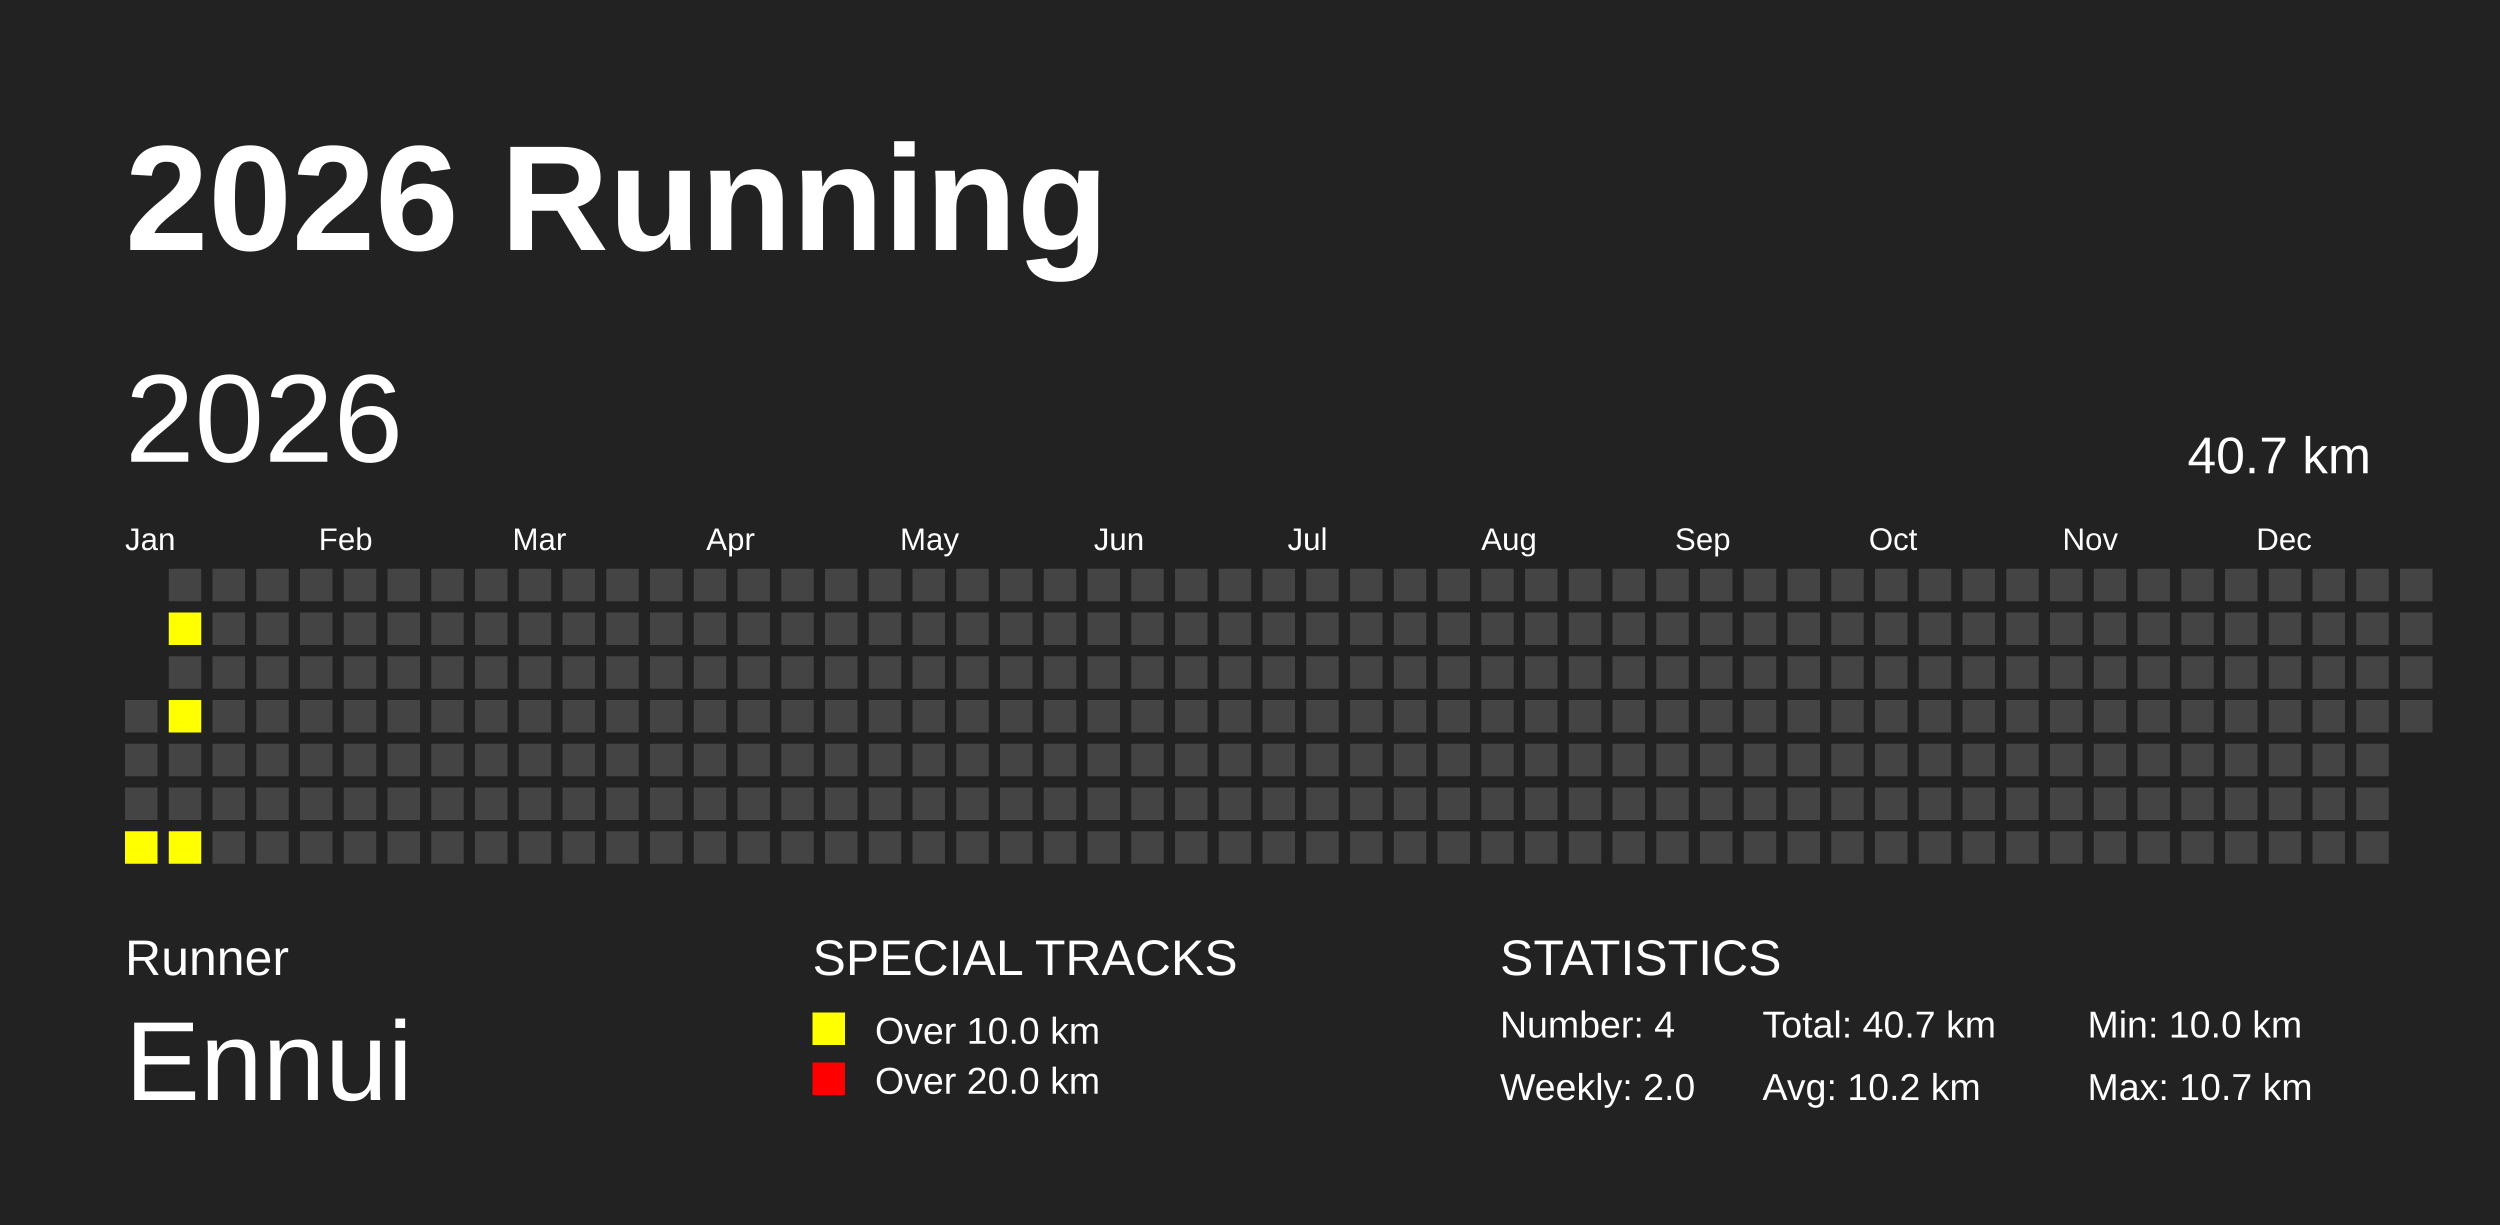
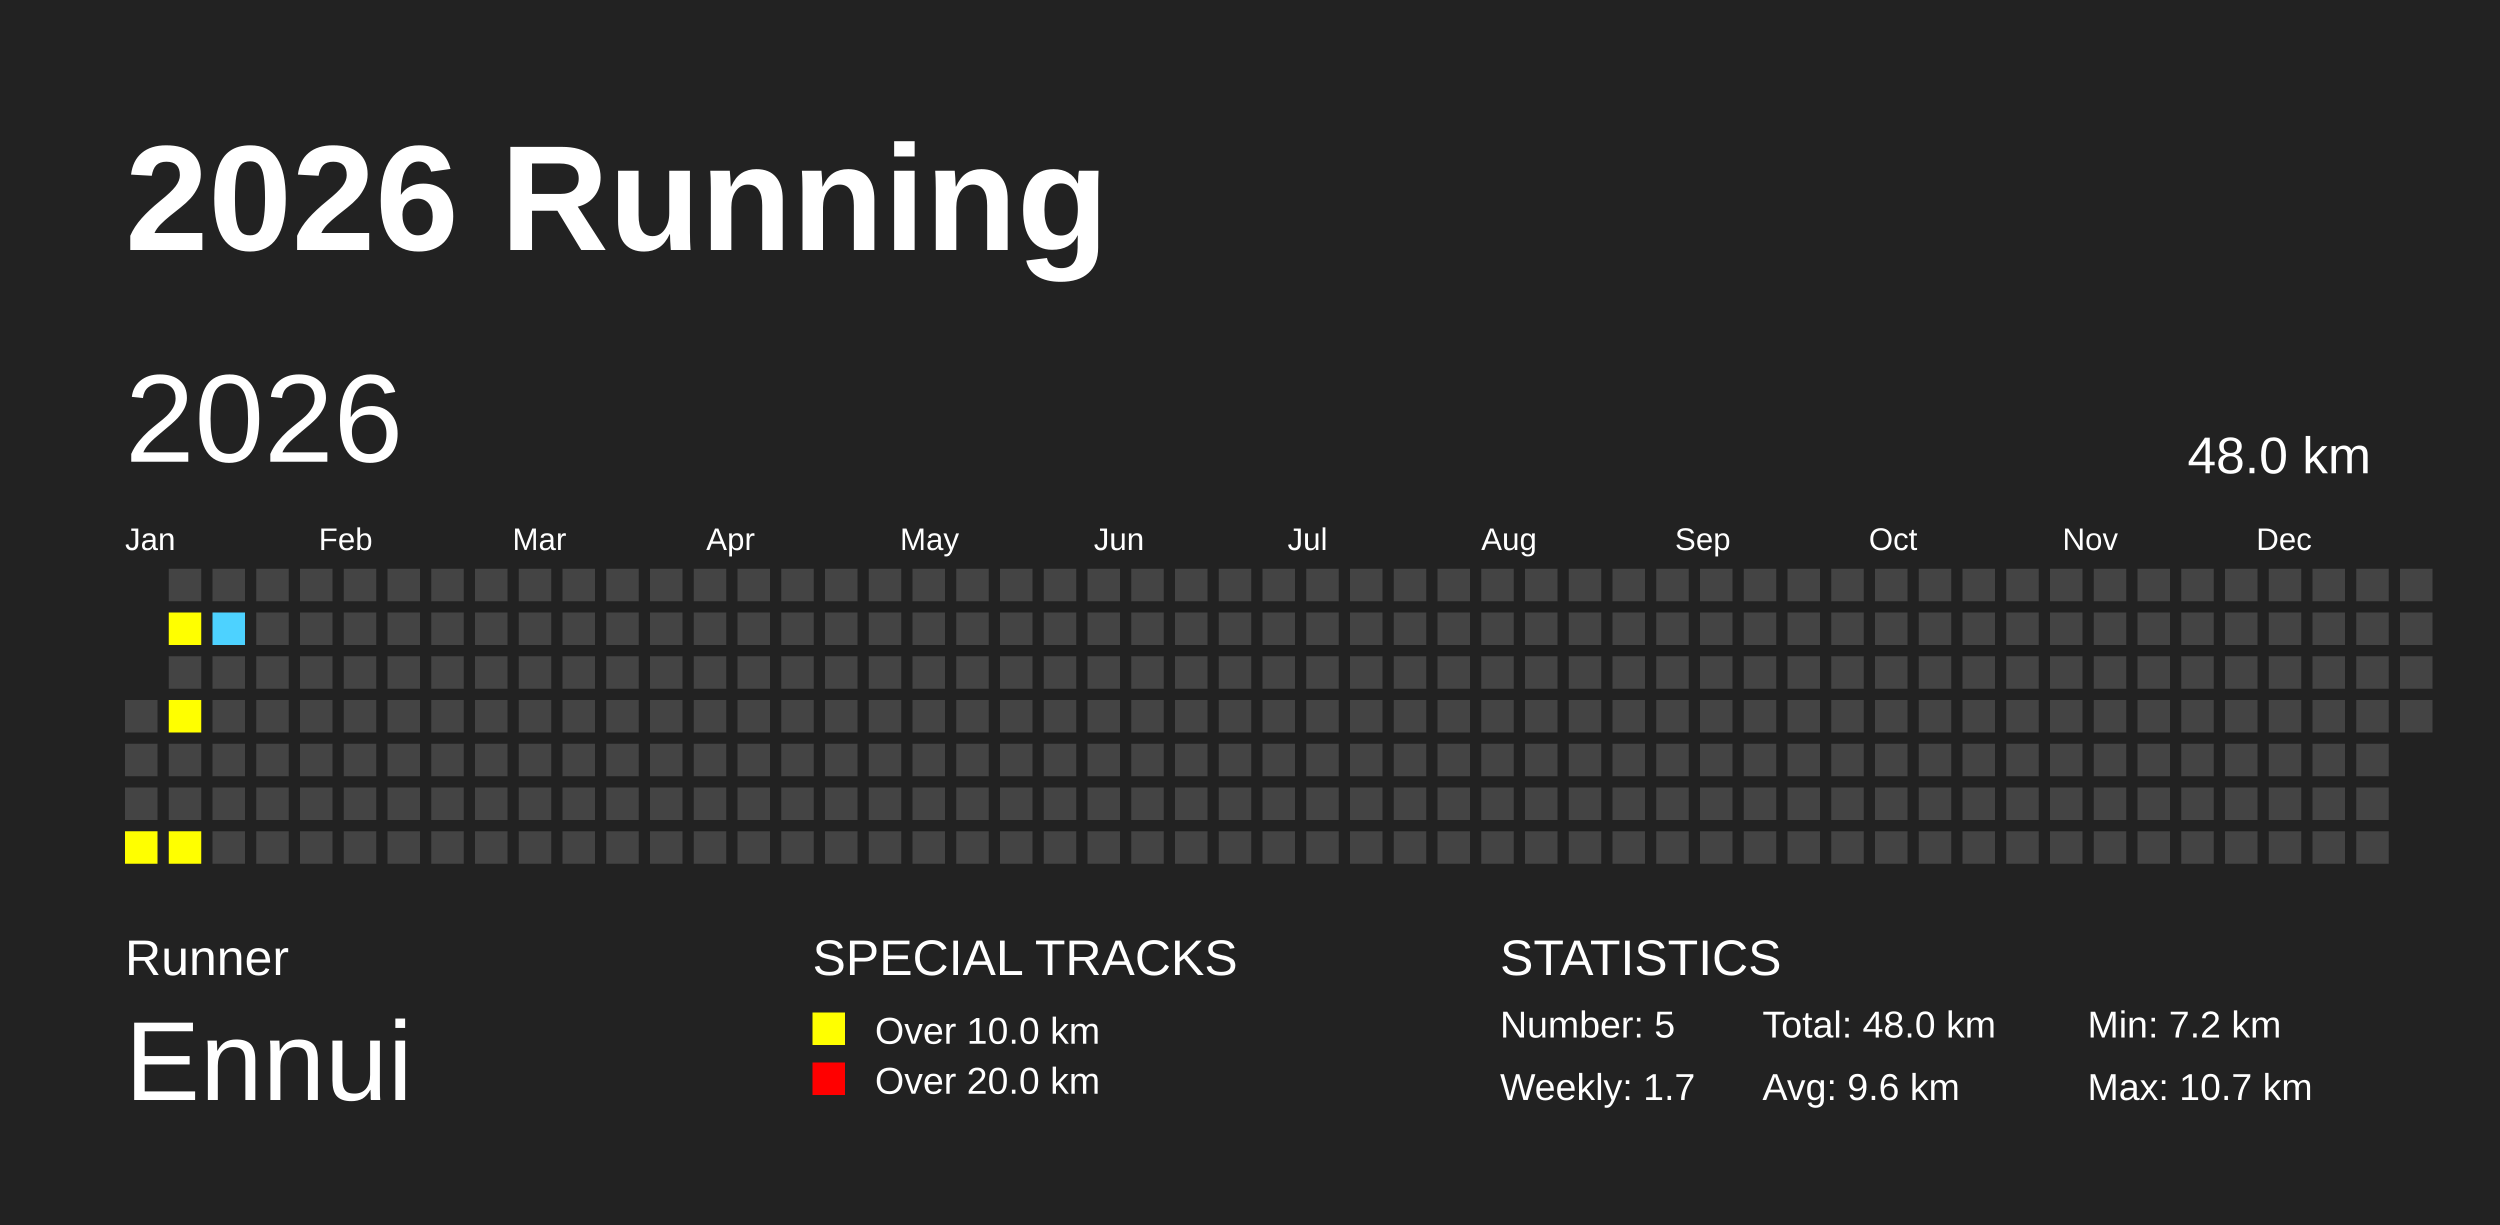
<svg xmlns="http://www.w3.org/2000/svg" baseProfile="full" height="98mm" version="1.1" viewBox="0,0,200,98" width="200mm">
  <defs />
  <rect fill="#222222" height="98" width="200" x="0" y="0" />
  <text fill="#FFFFFF" style="font-size:12px; font-family:Arial; font-weight:bold;" x="10" y="20">2026 Running</text>
  <text fill="#FFFFFF" style="font-size:4px; font-family:Arial" x="10" y="78">Runner</text>
  <text fill="#FFFFFF" style="font-size:9px; font-family:Arial" x="10" y="88">Ennui</text>
  <text fill="#FFFFFF" style="font-size:4px; font-family:Arial" x="65" y="78">SPECIAL TRACKS</text>
  <rect fill="yellow" height="2.6" width="2.6" x="65" y="81" />
  <text fill="#FFFFFF" style="font-size:3px; font-family:Arial" x="70" y="83.5">Over 10.0 km</text>
  <rect fill="red" height="2.6" width="2.6" x="65" y="85" />
  <text fill="#FFFFFF" style="font-size:3px; font-family:Arial" x="70" y="87.5">Over 20.0 km</text>
  <text fill="#FFFFFF" style="font-size:4px; font-family:Arial" x="120" y="78">STATISTICS</text>
-   <text fill="#FFFFFF" style="font-size:3px; font-family:Arial" x="120" y="83">Number: 4</text>
-   <text fill="#FFFFFF" style="font-size:3px; font-family:Arial" x="120" y="88">Weekly: 2.0</text>
-   <text fill="#FFFFFF" style="font-size:3px; font-family:Arial" x="141" y="83">Total: 40.7 km</text>
-   <text fill="#FFFFFF" style="font-size:3px; font-family:Arial" x="141" y="88">Avg: 10.2 km</text>
-   <text fill="#FFFFFF" style="font-size:3px; font-family:Arial" x="167" y="83">Min: 10.0 km</text>
+   <text fill="#FFFFFF" style="font-size:3px; font-family:Arial" x="120" y="83">Number: 5</text>
+   <text fill="#FFFFFF" style="font-size:3px; font-family:Arial" x="120" y="88">Weekly: 1.7</text>
+   <text fill="#FFFFFF" style="font-size:3px; font-family:Arial" x="141" y="83">Total: 48.0 km</text>
+   <text fill="#FFFFFF" style="font-size:3px; font-family:Arial" x="141" y="88">Avg: 9.6 km</text>
+   <text fill="#FFFFFF" style="font-size:3px; font-family:Arial" x="167" y="83">Min: 7.2 km</text>
  <text fill="#FFFFFF" style="font-size:3px; font-family:Arial" x="167" y="88">Max: 10.7 km</text>
  <text dominant-baseline="hanging" fill="#FFFFFF" style="font-size:10.0px; font-family:Arial;" x="10" y="30">2026</text>
-   <text dominant-baseline="hanging" fill="#FFFFFF" style="font-size:4.125px; font-family:Arial;" x="175" y="35">40.7 km</text>
+   <text dominant-baseline="hanging" fill="#FFFFFF" style="font-size:4.125px; font-family:Arial;" x="175" y="35">48.0 km</text>
  <text fill="#FFFFFF" style="font-size:2.5px; font-family:Arial" x="10.0" y="44">Jan</text>
  <text fill="#FFFFFF" style="font-size:2.5px; font-family:Arial" x="25.5" y="44">Feb</text>
  <text fill="#FFFFFF" style="font-size:2.5px; font-family:Arial" x="41.0" y="44">Mar</text>
  <text fill="#FFFFFF" style="font-size:2.5px; font-family:Arial" x="56.5" y="44">Apr</text>
  <text fill="#FFFFFF" style="font-size:2.5px; font-family:Arial" x="72.0" y="44">May</text>
  <text fill="#FFFFFF" style="font-size:2.5px; font-family:Arial" x="87.5" y="44">Jun</text>
  <text fill="#FFFFFF" style="font-size:2.5px; font-family:Arial" x="103.0" y="44">Jul</text>
  <text fill="#FFFFFF" style="font-size:2.5px; font-family:Arial" x="118.5" y="44">Aug</text>
  <text fill="#FFFFFF" style="font-size:2.5px; font-family:Arial" x="134.0" y="44">Sep</text>
  <text fill="#FFFFFF" style="font-size:2.5px; font-family:Arial" x="149.5" y="44">Oct</text>
  <text fill="#FFFFFF" style="font-size:2.5px; font-family:Arial" x="165.0" y="44">Nov</text>
  <text fill="#FFFFFF" style="font-size:2.5px; font-family:Arial" x="180.5" y="44">Dec</text>
  <rect fill="#444444" height="2.6" width="2.6" x="10.0" y="56.0" />
  <rect fill="#444444" height="2.6" width="2.6" x="10.0" y="59.5" />
  <rect fill="#444444" height="2.6" width="2.6" x="10.0" y="63.0" />
  <rect fill="yellow" height="2.6" width="2.6" x="10.0" y="66.5" />
  <rect fill="#444444" height="2.6" width="2.6" x="13.5" y="45.5" />
  <rect fill="yellow" height="2.6" width="2.6" x="13.5" y="49.0" />
  <rect fill="#444444" height="2.6" width="2.6" x="13.5" y="52.5" />
  <rect fill="yellow" height="2.6" width="2.6" x="13.5" y="56.0" />
  <rect fill="#444444" height="2.6" width="2.6" x="13.5" y="59.5" />
  <rect fill="#444444" height="2.6" width="2.6" x="13.5" y="63.0" />
  <rect fill="yellow" height="2.6" width="2.6" x="13.5" y="66.5" />
  <rect fill="#444444" height="2.6" width="2.6" x="17.0" y="45.5" />
-   <rect fill="#444444" height="2.6" width="2.6" x="17.0" y="49.0" />
+   <rect fill="#4DD2FF" height="2.6" width="2.6" x="17.0" y="49.0" />
  <rect fill="#444444" height="2.6" width="2.6" x="17.0" y="52.5" />
  <rect fill="#444444" height="2.6" width="2.6" x="17.0" y="56.0" />
  <rect fill="#444444" height="2.6" width="2.6" x="17.0" y="59.5" />
  <rect fill="#444444" height="2.6" width="2.6" x="17.0" y="63.0" />
  <rect fill="#444444" height="2.6" width="2.6" x="17.0" y="66.5" />
  <rect fill="#444444" height="2.6" width="2.6" x="20.5" y="45.5" />
  <rect fill="#444444" height="2.6" width="2.6" x="20.5" y="49.0" />
  <rect fill="#444444" height="2.6" width="2.6" x="20.5" y="52.5" />
  <rect fill="#444444" height="2.6" width="2.6" x="20.5" y="56.0" />
  <rect fill="#444444" height="2.6" width="2.6" x="20.5" y="59.5" />
  <rect fill="#444444" height="2.6" width="2.6" x="20.5" y="63.0" />
  <rect fill="#444444" height="2.6" width="2.6" x="20.5" y="66.5" />
  <rect fill="#444444" height="2.6" width="2.6" x="24.0" y="45.5" />
  <rect fill="#444444" height="2.6" width="2.6" x="24.0" y="49.0" />
  <rect fill="#444444" height="2.6" width="2.6" x="24.0" y="52.5" />
  <rect fill="#444444" height="2.6" width="2.6" x="24.0" y="56.0" />
  <rect fill="#444444" height="2.6" width="2.6" x="24.0" y="59.5" />
  <rect fill="#444444" height="2.6" width="2.6" x="24.0" y="63.0" />
  <rect fill="#444444" height="2.6" width="2.6" x="24.0" y="66.5" />
  <rect fill="#444444" height="2.6" width="2.6" x="27.5" y="45.5" />
  <rect fill="#444444" height="2.6" width="2.6" x="27.5" y="49.0" />
  <rect fill="#444444" height="2.6" width="2.6" x="27.5" y="52.5" />
  <rect fill="#444444" height="2.6" width="2.6" x="27.5" y="56.0" />
  <rect fill="#444444" height="2.6" width="2.6" x="27.5" y="59.5" />
  <rect fill="#444444" height="2.6" width="2.6" x="27.5" y="63.0" />
  <rect fill="#444444" height="2.6" width="2.6" x="27.5" y="66.5" />
  <rect fill="#444444" height="2.6" width="2.6" x="31.0" y="45.5" />
  <rect fill="#444444" height="2.6" width="2.6" x="31.0" y="49.0" />
  <rect fill="#444444" height="2.6" width="2.6" x="31.0" y="52.5" />
  <rect fill="#444444" height="2.6" width="2.6" x="31.0" y="56.0" />
  <rect fill="#444444" height="2.6" width="2.6" x="31.0" y="59.5" />
  <rect fill="#444444" height="2.6" width="2.6" x="31.0" y="63.0" />
  <rect fill="#444444" height="2.6" width="2.6" x="31.0" y="66.5" />
  <rect fill="#444444" height="2.6" width="2.6" x="34.5" y="45.5" />
  <rect fill="#444444" height="2.6" width="2.6" x="34.5" y="49.0" />
  <rect fill="#444444" height="2.6" width="2.6" x="34.5" y="52.5" />
  <rect fill="#444444" height="2.6" width="2.6" x="34.5" y="56.0" />
  <rect fill="#444444" height="2.6" width="2.6" x="34.5" y="59.5" />
  <rect fill="#444444" height="2.6" width="2.6" x="34.5" y="63.0" />
  <rect fill="#444444" height="2.6" width="2.6" x="34.5" y="66.5" />
  <rect fill="#444444" height="2.6" width="2.6" x="38.0" y="45.5" />
  <rect fill="#444444" height="2.6" width="2.6" x="38.0" y="49.0" />
  <rect fill="#444444" height="2.6" width="2.6" x="38.0" y="52.5" />
  <rect fill="#444444" height="2.6" width="2.6" x="38.0" y="56.0" />
  <rect fill="#444444" height="2.6" width="2.6" x="38.0" y="59.5" />
  <rect fill="#444444" height="2.6" width="2.6" x="38.0" y="63.0" />
  <rect fill="#444444" height="2.6" width="2.6" x="38.0" y="66.5" />
  <rect fill="#444444" height="2.6" width="2.6" x="41.5" y="45.5" />
  <rect fill="#444444" height="2.6" width="2.6" x="41.5" y="49.0" />
  <rect fill="#444444" height="2.6" width="2.6" x="41.5" y="52.5" />
  <rect fill="#444444" height="2.6" width="2.6" x="41.5" y="56.0" />
  <rect fill="#444444" height="2.6" width="2.6" x="41.5" y="59.5" />
  <rect fill="#444444" height="2.6" width="2.6" x="41.5" y="63.0" />
  <rect fill="#444444" height="2.6" width="2.6" x="41.5" y="66.5" />
  <rect fill="#444444" height="2.6" width="2.6" x="45.0" y="45.5" />
  <rect fill="#444444" height="2.6" width="2.6" x="45.0" y="49.0" />
  <rect fill="#444444" height="2.6" width="2.6" x="45.0" y="52.5" />
  <rect fill="#444444" height="2.6" width="2.6" x="45.0" y="56.0" />
  <rect fill="#444444" height="2.6" width="2.6" x="45.0" y="59.5" />
  <rect fill="#444444" height="2.6" width="2.6" x="45.0" y="63.0" />
  <rect fill="#444444" height="2.6" width="2.6" x="45.0" y="66.5" />
  <rect fill="#444444" height="2.6" width="2.6" x="48.5" y="45.5" />
  <rect fill="#444444" height="2.6" width="2.6" x="48.5" y="49.0" />
  <rect fill="#444444" height="2.6" width="2.6" x="48.5" y="52.5" />
  <rect fill="#444444" height="2.6" width="2.6" x="48.5" y="56.0" />
  <rect fill="#444444" height="2.6" width="2.6" x="48.5" y="59.5" />
  <rect fill="#444444" height="2.6" width="2.6" x="48.5" y="63.0" />
  <rect fill="#444444" height="2.6" width="2.6" x="48.5" y="66.5" />
  <rect fill="#444444" height="2.6" width="2.6" x="52.0" y="45.5" />
  <rect fill="#444444" height="2.6" width="2.6" x="52.0" y="49.0" />
  <rect fill="#444444" height="2.6" width="2.6" x="52.0" y="52.5" />
  <rect fill="#444444" height="2.6" width="2.6" x="52.0" y="56.0" />
  <rect fill="#444444" height="2.6" width="2.6" x="52.0" y="59.5" />
  <rect fill="#444444" height="2.6" width="2.6" x="52.0" y="63.0" />
  <rect fill="#444444" height="2.6" width="2.6" x="52.0" y="66.5" />
  <rect fill="#444444" height="2.6" width="2.6" x="55.5" y="45.5" />
  <rect fill="#444444" height="2.6" width="2.6" x="55.5" y="49.0" />
  <rect fill="#444444" height="2.6" width="2.6" x="55.5" y="52.5" />
  <rect fill="#444444" height="2.6" width="2.6" x="55.5" y="56.0" />
  <rect fill="#444444" height="2.6" width="2.6" x="55.5" y="59.5" />
  <rect fill="#444444" height="2.6" width="2.6" x="55.5" y="63.0" />
  <rect fill="#444444" height="2.6" width="2.6" x="55.5" y="66.5" />
  <rect fill="#444444" height="2.6" width="2.6" x="59.0" y="45.5" />
  <rect fill="#444444" height="2.6" width="2.6" x="59.0" y="49.0" />
  <rect fill="#444444" height="2.6" width="2.6" x="59.0" y="52.5" />
  <rect fill="#444444" height="2.6" width="2.6" x="59.0" y="56.0" />
  <rect fill="#444444" height="2.6" width="2.6" x="59.0" y="59.5" />
  <rect fill="#444444" height="2.6" width="2.6" x="59.0" y="63.0" />
  <rect fill="#444444" height="2.6" width="2.6" x="59.0" y="66.5" />
  <rect fill="#444444" height="2.6" width="2.6" x="62.5" y="45.5" />
  <rect fill="#444444" height="2.6" width="2.6" x="62.5" y="49.0" />
  <rect fill="#444444" height="2.6" width="2.6" x="62.5" y="52.5" />
  <rect fill="#444444" height="2.6" width="2.6" x="62.5" y="56.0" />
  <rect fill="#444444" height="2.6" width="2.6" x="62.5" y="59.5" />
  <rect fill="#444444" height="2.6" width="2.6" x="62.5" y="63.0" />
  <rect fill="#444444" height="2.6" width="2.6" x="62.5" y="66.5" />
  <rect fill="#444444" height="2.6" width="2.6" x="66.0" y="45.5" />
  <rect fill="#444444" height="2.6" width="2.6" x="66.0" y="49.0" />
  <rect fill="#444444" height="2.6" width="2.6" x="66.0" y="52.5" />
  <rect fill="#444444" height="2.6" width="2.6" x="66.0" y="56.0" />
  <rect fill="#444444" height="2.6" width="2.6" x="66.0" y="59.5" />
  <rect fill="#444444" height="2.6" width="2.6" x="66.0" y="63.0" />
  <rect fill="#444444" height="2.6" width="2.6" x="66.0" y="66.5" />
  <rect fill="#444444" height="2.6" width="2.6" x="69.5" y="45.5" />
  <rect fill="#444444" height="2.6" width="2.6" x="69.5" y="49.0" />
  <rect fill="#444444" height="2.6" width="2.6" x="69.5" y="52.5" />
  <rect fill="#444444" height="2.6" width="2.6" x="69.5" y="56.0" />
  <rect fill="#444444" height="2.6" width="2.6" x="69.5" y="59.5" />
  <rect fill="#444444" height="2.6" width="2.6" x="69.5" y="63.0" />
  <rect fill="#444444" height="2.6" width="2.6" x="69.5" y="66.5" />
  <rect fill="#444444" height="2.6" width="2.6" x="73.0" y="45.5" />
  <rect fill="#444444" height="2.6" width="2.6" x="73.0" y="49.0" />
  <rect fill="#444444" height="2.6" width="2.6" x="73.0" y="52.5" />
  <rect fill="#444444" height="2.6" width="2.6" x="73.0" y="56.0" />
  <rect fill="#444444" height="2.6" width="2.6" x="73.0" y="59.5" />
  <rect fill="#444444" height="2.6" width="2.6" x="73.0" y="63.0" />
  <rect fill="#444444" height="2.6" width="2.6" x="73.0" y="66.5" />
  <rect fill="#444444" height="2.6" width="2.6" x="76.5" y="45.5" />
  <rect fill="#444444" height="2.6" width="2.6" x="76.5" y="49.0" />
  <rect fill="#444444" height="2.6" width="2.6" x="76.5" y="52.5" />
  <rect fill="#444444" height="2.6" width="2.6" x="76.5" y="56.0" />
  <rect fill="#444444" height="2.6" width="2.6" x="76.5" y="59.5" />
  <rect fill="#444444" height="2.6" width="2.6" x="76.5" y="63.0" />
  <rect fill="#444444" height="2.6" width="2.6" x="76.5" y="66.5" />
  <rect fill="#444444" height="2.6" width="2.6" x="80.0" y="45.5" />
  <rect fill="#444444" height="2.6" width="2.6" x="80.0" y="49.0" />
  <rect fill="#444444" height="2.6" width="2.6" x="80.0" y="52.5" />
  <rect fill="#444444" height="2.6" width="2.6" x="80.0" y="56.0" />
  <rect fill="#444444" height="2.6" width="2.6" x="80.0" y="59.5" />
  <rect fill="#444444" height="2.6" width="2.6" x="80.0" y="63.0" />
  <rect fill="#444444" height="2.6" width="2.6" x="80.0" y="66.5" />
  <rect fill="#444444" height="2.6" width="2.6" x="83.5" y="45.5" />
  <rect fill="#444444" height="2.6" width="2.6" x="83.5" y="49.0" />
  <rect fill="#444444" height="2.6" width="2.6" x="83.5" y="52.5" />
  <rect fill="#444444" height="2.6" width="2.6" x="83.5" y="56.0" />
  <rect fill="#444444" height="2.6" width="2.6" x="83.5" y="59.5" />
  <rect fill="#444444" height="2.6" width="2.6" x="83.5" y="63.0" />
  <rect fill="#444444" height="2.6" width="2.6" x="83.5" y="66.5" />
  <rect fill="#444444" height="2.6" width="2.6" x="87.0" y="45.5" />
  <rect fill="#444444" height="2.6" width="2.6" x="87.0" y="49.0" />
  <rect fill="#444444" height="2.6" width="2.6" x="87.0" y="52.5" />
  <rect fill="#444444" height="2.6" width="2.6" x="87.0" y="56.0" />
  <rect fill="#444444" height="2.6" width="2.6" x="87.0" y="59.5" />
  <rect fill="#444444" height="2.6" width="2.6" x="87.0" y="63.0" />
  <rect fill="#444444" height="2.6" width="2.6" x="87.0" y="66.5" />
  <rect fill="#444444" height="2.6" width="2.6" x="90.5" y="45.5" />
  <rect fill="#444444" height="2.6" width="2.6" x="90.5" y="49.0" />
  <rect fill="#444444" height="2.6" width="2.6" x="90.5" y="52.5" />
  <rect fill="#444444" height="2.6" width="2.6" x="90.5" y="56.0" />
  <rect fill="#444444" height="2.6" width="2.6" x="90.5" y="59.5" />
  <rect fill="#444444" height="2.6" width="2.6" x="90.5" y="63.0" />
  <rect fill="#444444" height="2.6" width="2.6" x="90.5" y="66.5" />
  <rect fill="#444444" height="2.6" width="2.6" x="94.0" y="45.5" />
  <rect fill="#444444" height="2.6" width="2.6" x="94.0" y="49.0" />
  <rect fill="#444444" height="2.6" width="2.6" x="94.0" y="52.5" />
  <rect fill="#444444" height="2.6" width="2.6" x="94.0" y="56.0" />
  <rect fill="#444444" height="2.6" width="2.6" x="94.0" y="59.5" />
  <rect fill="#444444" height="2.6" width="2.6" x="94.0" y="63.0" />
  <rect fill="#444444" height="2.6" width="2.6" x="94.0" y="66.5" />
  <rect fill="#444444" height="2.6" width="2.6" x="97.5" y="45.5" />
  <rect fill="#444444" height="2.6" width="2.6" x="97.5" y="49.0" />
  <rect fill="#444444" height="2.6" width="2.6" x="97.5" y="52.5" />
  <rect fill="#444444" height="2.6" width="2.6" x="97.5" y="56.0" />
  <rect fill="#444444" height="2.6" width="2.6" x="97.5" y="59.5" />
  <rect fill="#444444" height="2.6" width="2.6" x="97.5" y="63.0" />
  <rect fill="#444444" height="2.6" width="2.6" x="97.5" y="66.5" />
  <rect fill="#444444" height="2.6" width="2.6" x="101.0" y="45.5" />
  <rect fill="#444444" height="2.6" width="2.6" x="101.0" y="49.0" />
  <rect fill="#444444" height="2.6" width="2.6" x="101.0" y="52.5" />
  <rect fill="#444444" height="2.6" width="2.6" x="101.0" y="56.0" />
  <rect fill="#444444" height="2.6" width="2.6" x="101.0" y="59.5" />
  <rect fill="#444444" height="2.6" width="2.6" x="101.0" y="63.0" />
  <rect fill="#444444" height="2.6" width="2.6" x="101.0" y="66.5" />
  <rect fill="#444444" height="2.6" width="2.6" x="104.5" y="45.5" />
  <rect fill="#444444" height="2.6" width="2.6" x="104.5" y="49.0" />
  <rect fill="#444444" height="2.6" width="2.6" x="104.5" y="52.5" />
  <rect fill="#444444" height="2.6" width="2.6" x="104.5" y="56.0" />
  <rect fill="#444444" height="2.6" width="2.6" x="104.5" y="59.5" />
  <rect fill="#444444" height="2.6" width="2.6" x="104.5" y="63.0" />
  <rect fill="#444444" height="2.6" width="2.6" x="104.5" y="66.5" />
  <rect fill="#444444" height="2.6" width="2.6" x="108.0" y="45.5" />
  <rect fill="#444444" height="2.6" width="2.6" x="108.0" y="49.0" />
  <rect fill="#444444" height="2.6" width="2.6" x="108.0" y="52.5" />
  <rect fill="#444444" height="2.6" width="2.6" x="108.0" y="56.0" />
  <rect fill="#444444" height="2.6" width="2.6" x="108.0" y="59.5" />
  <rect fill="#444444" height="2.6" width="2.6" x="108.0" y="63.0" />
  <rect fill="#444444" height="2.6" width="2.6" x="108.0" y="66.5" />
  <rect fill="#444444" height="2.6" width="2.6" x="111.5" y="45.5" />
  <rect fill="#444444" height="2.6" width="2.6" x="111.5" y="49.0" />
  <rect fill="#444444" height="2.6" width="2.6" x="111.5" y="52.5" />
  <rect fill="#444444" height="2.6" width="2.6" x="111.5" y="56.0" />
  <rect fill="#444444" height="2.6" width="2.6" x="111.5" y="59.5" />
  <rect fill="#444444" height="2.6" width="2.6" x="111.5" y="63.0" />
  <rect fill="#444444" height="2.6" width="2.6" x="111.5" y="66.5" />
  <rect fill="#444444" height="2.6" width="2.6" x="115.0" y="45.5" />
  <rect fill="#444444" height="2.6" width="2.6" x="115.0" y="49.0" />
  <rect fill="#444444" height="2.6" width="2.6" x="115.0" y="52.5" />
  <rect fill="#444444" height="2.6" width="2.6" x="115.0" y="56.0" />
  <rect fill="#444444" height="2.6" width="2.6" x="115.0" y="59.5" />
  <rect fill="#444444" height="2.6" width="2.6" x="115.0" y="63.0" />
  <rect fill="#444444" height="2.6" width="2.6" x="115.0" y="66.5" />
  <rect fill="#444444" height="2.6" width="2.6" x="118.5" y="45.5" />
  <rect fill="#444444" height="2.6" width="2.6" x="118.5" y="49.0" />
  <rect fill="#444444" height="2.6" width="2.6" x="118.5" y="52.5" />
  <rect fill="#444444" height="2.6" width="2.6" x="118.5" y="56.0" />
  <rect fill="#444444" height="2.6" width="2.6" x="118.5" y="59.5" />
  <rect fill="#444444" height="2.6" width="2.6" x="118.5" y="63.0" />
  <rect fill="#444444" height="2.6" width="2.6" x="118.5" y="66.5" />
  <rect fill="#444444" height="2.6" width="2.6" x="122.0" y="45.5" />
  <rect fill="#444444" height="2.6" width="2.6" x="122.0" y="49.0" />
  <rect fill="#444444" height="2.6" width="2.6" x="122.0" y="52.5" />
  <rect fill="#444444" height="2.6" width="2.6" x="122.0" y="56.0" />
  <rect fill="#444444" height="2.6" width="2.6" x="122.0" y="59.5" />
  <rect fill="#444444" height="2.6" width="2.6" x="122.0" y="63.0" />
  <rect fill="#444444" height="2.6" width="2.6" x="122.0" y="66.5" />
  <rect fill="#444444" height="2.6" width="2.6" x="125.5" y="45.5" />
  <rect fill="#444444" height="2.6" width="2.6" x="125.5" y="49.0" />
  <rect fill="#444444" height="2.6" width="2.6" x="125.5" y="52.5" />
  <rect fill="#444444" height="2.6" width="2.6" x="125.5" y="56.0" />
  <rect fill="#444444" height="2.6" width="2.6" x="125.5" y="59.5" />
  <rect fill="#444444" height="2.6" width="2.6" x="125.5" y="63.0" />
  <rect fill="#444444" height="2.6" width="2.6" x="125.5" y="66.5" />
  <rect fill="#444444" height="2.6" width="2.6" x="129.0" y="45.5" />
  <rect fill="#444444" height="2.6" width="2.6" x="129.0" y="49.0" />
  <rect fill="#444444" height="2.6" width="2.6" x="129.0" y="52.5" />
  <rect fill="#444444" height="2.6" width="2.6" x="129.0" y="56.0" />
  <rect fill="#444444" height="2.6" width="2.6" x="129.0" y="59.5" />
  <rect fill="#444444" height="2.6" width="2.6" x="129.0" y="63.0" />
  <rect fill="#444444" height="2.6" width="2.6" x="129.0" y="66.5" />
  <rect fill="#444444" height="2.6" width="2.6" x="132.5" y="45.5" />
  <rect fill="#444444" height="2.6" width="2.6" x="132.5" y="49.0" />
  <rect fill="#444444" height="2.6" width="2.6" x="132.5" y="52.5" />
  <rect fill="#444444" height="2.6" width="2.6" x="132.5" y="56.0" />
  <rect fill="#444444" height="2.6" width="2.6" x="132.5" y="59.5" />
  <rect fill="#444444" height="2.6" width="2.6" x="132.5" y="63.0" />
  <rect fill="#444444" height="2.6" width="2.6" x="132.5" y="66.5" />
  <rect fill="#444444" height="2.6" width="2.6" x="136.0" y="45.5" />
  <rect fill="#444444" height="2.6" width="2.6" x="136.0" y="49.0" />
  <rect fill="#444444" height="2.6" width="2.6" x="136.0" y="52.5" />
  <rect fill="#444444" height="2.6" width="2.6" x="136.0" y="56.0" />
  <rect fill="#444444" height="2.6" width="2.6" x="136.0" y="59.5" />
  <rect fill="#444444" height="2.6" width="2.6" x="136.0" y="63.0" />
  <rect fill="#444444" height="2.6" width="2.6" x="136.0" y="66.5" />
  <rect fill="#444444" height="2.6" width="2.6" x="139.5" y="45.5" />
  <rect fill="#444444" height="2.6" width="2.6" x="139.5" y="49.0" />
  <rect fill="#444444" height="2.6" width="2.6" x="139.5" y="52.5" />
  <rect fill="#444444" height="2.6" width="2.6" x="139.5" y="56.0" />
  <rect fill="#444444" height="2.6" width="2.6" x="139.5" y="59.5" />
  <rect fill="#444444" height="2.6" width="2.6" x="139.5" y="63.0" />
  <rect fill="#444444" height="2.6" width="2.6" x="139.5" y="66.5" />
  <rect fill="#444444" height="2.6" width="2.6" x="143.0" y="45.5" />
  <rect fill="#444444" height="2.6" width="2.6" x="143.0" y="49.0" />
  <rect fill="#444444" height="2.6" width="2.6" x="143.0" y="52.5" />
  <rect fill="#444444" height="2.6" width="2.6" x="143.0" y="56.0" />
  <rect fill="#444444" height="2.6" width="2.6" x="143.0" y="59.5" />
  <rect fill="#444444" height="2.6" width="2.6" x="143.0" y="63.0" />
  <rect fill="#444444" height="2.6" width="2.6" x="143.0" y="66.5" />
  <rect fill="#444444" height="2.6" width="2.6" x="146.5" y="45.5" />
  <rect fill="#444444" height="2.6" width="2.6" x="146.5" y="49.0" />
  <rect fill="#444444" height="2.6" width="2.6" x="146.5" y="52.5" />
  <rect fill="#444444" height="2.6" width="2.6" x="146.5" y="56.0" />
  <rect fill="#444444" height="2.6" width="2.6" x="146.5" y="59.5" />
  <rect fill="#444444" height="2.6" width="2.6" x="146.5" y="63.0" />
  <rect fill="#444444" height="2.6" width="2.6" x="146.5" y="66.5" />
  <rect fill="#444444" height="2.6" width="2.6" x="150.0" y="45.5" />
  <rect fill="#444444" height="2.6" width="2.6" x="150.0" y="49.0" />
  <rect fill="#444444" height="2.6" width="2.6" x="150.0" y="52.5" />
  <rect fill="#444444" height="2.6" width="2.6" x="150.0" y="56.0" />
  <rect fill="#444444" height="2.6" width="2.6" x="150.0" y="59.5" />
  <rect fill="#444444" height="2.6" width="2.6" x="150.0" y="63.0" />
  <rect fill="#444444" height="2.6" width="2.6" x="150.0" y="66.5" />
  <rect fill="#444444" height="2.6" width="2.6" x="153.5" y="45.5" />
  <rect fill="#444444" height="2.6" width="2.6" x="153.5" y="49.0" />
  <rect fill="#444444" height="2.6" width="2.6" x="153.5" y="52.5" />
  <rect fill="#444444" height="2.6" width="2.6" x="153.5" y="56.0" />
  <rect fill="#444444" height="2.6" width="2.6" x="153.5" y="59.5" />
  <rect fill="#444444" height="2.6" width="2.6" x="153.5" y="63.0" />
  <rect fill="#444444" height="2.6" width="2.6" x="153.5" y="66.5" />
  <rect fill="#444444" height="2.6" width="2.6" x="157.0" y="45.5" />
  <rect fill="#444444" height="2.6" width="2.6" x="157.0" y="49.0" />
  <rect fill="#444444" height="2.6" width="2.6" x="157.0" y="52.5" />
  <rect fill="#444444" height="2.6" width="2.6" x="157.0" y="56.0" />
  <rect fill="#444444" height="2.6" width="2.6" x="157.0" y="59.5" />
  <rect fill="#444444" height="2.6" width="2.6" x="157.0" y="63.0" />
  <rect fill="#444444" height="2.6" width="2.6" x="157.0" y="66.5" />
  <rect fill="#444444" height="2.6" width="2.6" x="160.5" y="45.5" />
  <rect fill="#444444" height="2.6" width="2.6" x="160.5" y="49.0" />
  <rect fill="#444444" height="2.6" width="2.6" x="160.5" y="52.5" />
  <rect fill="#444444" height="2.6" width="2.6" x="160.5" y="56.0" />
  <rect fill="#444444" height="2.6" width="2.6" x="160.5" y="59.5" />
  <rect fill="#444444" height="2.6" width="2.6" x="160.5" y="63.0" />
  <rect fill="#444444" height="2.6" width="2.6" x="160.5" y="66.5" />
  <rect fill="#444444" height="2.6" width="2.6" x="164.0" y="45.5" />
  <rect fill="#444444" height="2.6" width="2.6" x="164.0" y="49.0" />
  <rect fill="#444444" height="2.6" width="2.6" x="164.0" y="52.5" />
  <rect fill="#444444" height="2.6" width="2.6" x="164.0" y="56.0" />
  <rect fill="#444444" height="2.6" width="2.6" x="164.0" y="59.5" />
  <rect fill="#444444" height="2.6" width="2.6" x="164.0" y="63.0" />
  <rect fill="#444444" height="2.6" width="2.6" x="164.0" y="66.5" />
  <rect fill="#444444" height="2.6" width="2.6" x="167.5" y="45.5" />
  <rect fill="#444444" height="2.6" width="2.6" x="167.5" y="49.0" />
  <rect fill="#444444" height="2.6" width="2.6" x="167.5" y="52.5" />
  <rect fill="#444444" height="2.6" width="2.6" x="167.5" y="56.0" />
  <rect fill="#444444" height="2.6" width="2.6" x="167.5" y="59.5" />
  <rect fill="#444444" height="2.6" width="2.6" x="167.5" y="63.0" />
  <rect fill="#444444" height="2.6" width="2.6" x="167.5" y="66.5" />
  <rect fill="#444444" height="2.6" width="2.6" x="171.0" y="45.5" />
  <rect fill="#444444" height="2.6" width="2.6" x="171.0" y="49.0" />
  <rect fill="#444444" height="2.6" width="2.6" x="171.0" y="52.5" />
  <rect fill="#444444" height="2.6" width="2.6" x="171.0" y="56.0" />
  <rect fill="#444444" height="2.6" width="2.6" x="171.0" y="59.5" />
  <rect fill="#444444" height="2.6" width="2.6" x="171.0" y="63.0" />
  <rect fill="#444444" height="2.6" width="2.6" x="171.0" y="66.5" />
  <rect fill="#444444" height="2.6" width="2.6" x="174.5" y="45.5" />
  <rect fill="#444444" height="2.6" width="2.6" x="174.5" y="49.0" />
  <rect fill="#444444" height="2.6" width="2.6" x="174.5" y="52.5" />
  <rect fill="#444444" height="2.6" width="2.6" x="174.5" y="56.0" />
  <rect fill="#444444" height="2.6" width="2.6" x="174.5" y="59.5" />
  <rect fill="#444444" height="2.6" width="2.6" x="174.5" y="63.0" />
  <rect fill="#444444" height="2.6" width="2.6" x="174.5" y="66.5" />
  <rect fill="#444444" height="2.6" width="2.6" x="178.0" y="45.5" />
  <rect fill="#444444" height="2.6" width="2.6" x="178.0" y="49.0" />
  <rect fill="#444444" height="2.6" width="2.6" x="178.0" y="52.5" />
  <rect fill="#444444" height="2.6" width="2.6" x="178.0" y="56.0" />
  <rect fill="#444444" height="2.6" width="2.6" x="178.0" y="59.5" />
  <rect fill="#444444" height="2.6" width="2.6" x="178.0" y="63.0" />
  <rect fill="#444444" height="2.6" width="2.6" x="178.0" y="66.5" />
  <rect fill="#444444" height="2.6" width="2.6" x="181.5" y="45.5" />
  <rect fill="#444444" height="2.6" width="2.6" x="181.5" y="49.0" />
  <rect fill="#444444" height="2.6" width="2.6" x="181.5" y="52.5" />
  <rect fill="#444444" height="2.6" width="2.6" x="181.5" y="56.0" />
  <rect fill="#444444" height="2.6" width="2.6" x="181.5" y="59.5" />
  <rect fill="#444444" height="2.6" width="2.6" x="181.5" y="63.0" />
  <rect fill="#444444" height="2.6" width="2.6" x="181.5" y="66.5" />
  <rect fill="#444444" height="2.6" width="2.6" x="185.0" y="45.5" />
  <rect fill="#444444" height="2.6" width="2.6" x="185.0" y="49.0" />
  <rect fill="#444444" height="2.6" width="2.6" x="185.0" y="52.5" />
  <rect fill="#444444" height="2.6" width="2.6" x="185.0" y="56.0" />
  <rect fill="#444444" height="2.6" width="2.6" x="185.0" y="59.5" />
  <rect fill="#444444" height="2.6" width="2.6" x="185.0" y="63.0" />
  <rect fill="#444444" height="2.6" width="2.6" x="185.0" y="66.5" />
  <rect fill="#444444" height="2.6" width="2.6" x="188.5" y="45.5" />
  <rect fill="#444444" height="2.6" width="2.6" x="188.5" y="49.0" />
  <rect fill="#444444" height="2.6" width="2.6" x="188.5" y="52.5" />
  <rect fill="#444444" height="2.6" width="2.6" x="188.5" y="56.0" />
  <rect fill="#444444" height="2.6" width="2.6" x="188.5" y="59.5" />
  <rect fill="#444444" height="2.6" width="2.6" x="188.5" y="63.0" />
  <rect fill="#444444" height="2.6" width="2.6" x="188.5" y="66.5" />
  <rect fill="#444444" height="2.6" width="2.6" x="192.0" y="45.5" />
  <rect fill="#444444" height="2.6" width="2.6" x="192.0" y="49.0" />
  <rect fill="#444444" height="2.6" width="2.6" x="192.0" y="52.5" />
  <rect fill="#444444" height="2.6" width="2.6" x="192.0" y="56.0" />
</svg>
